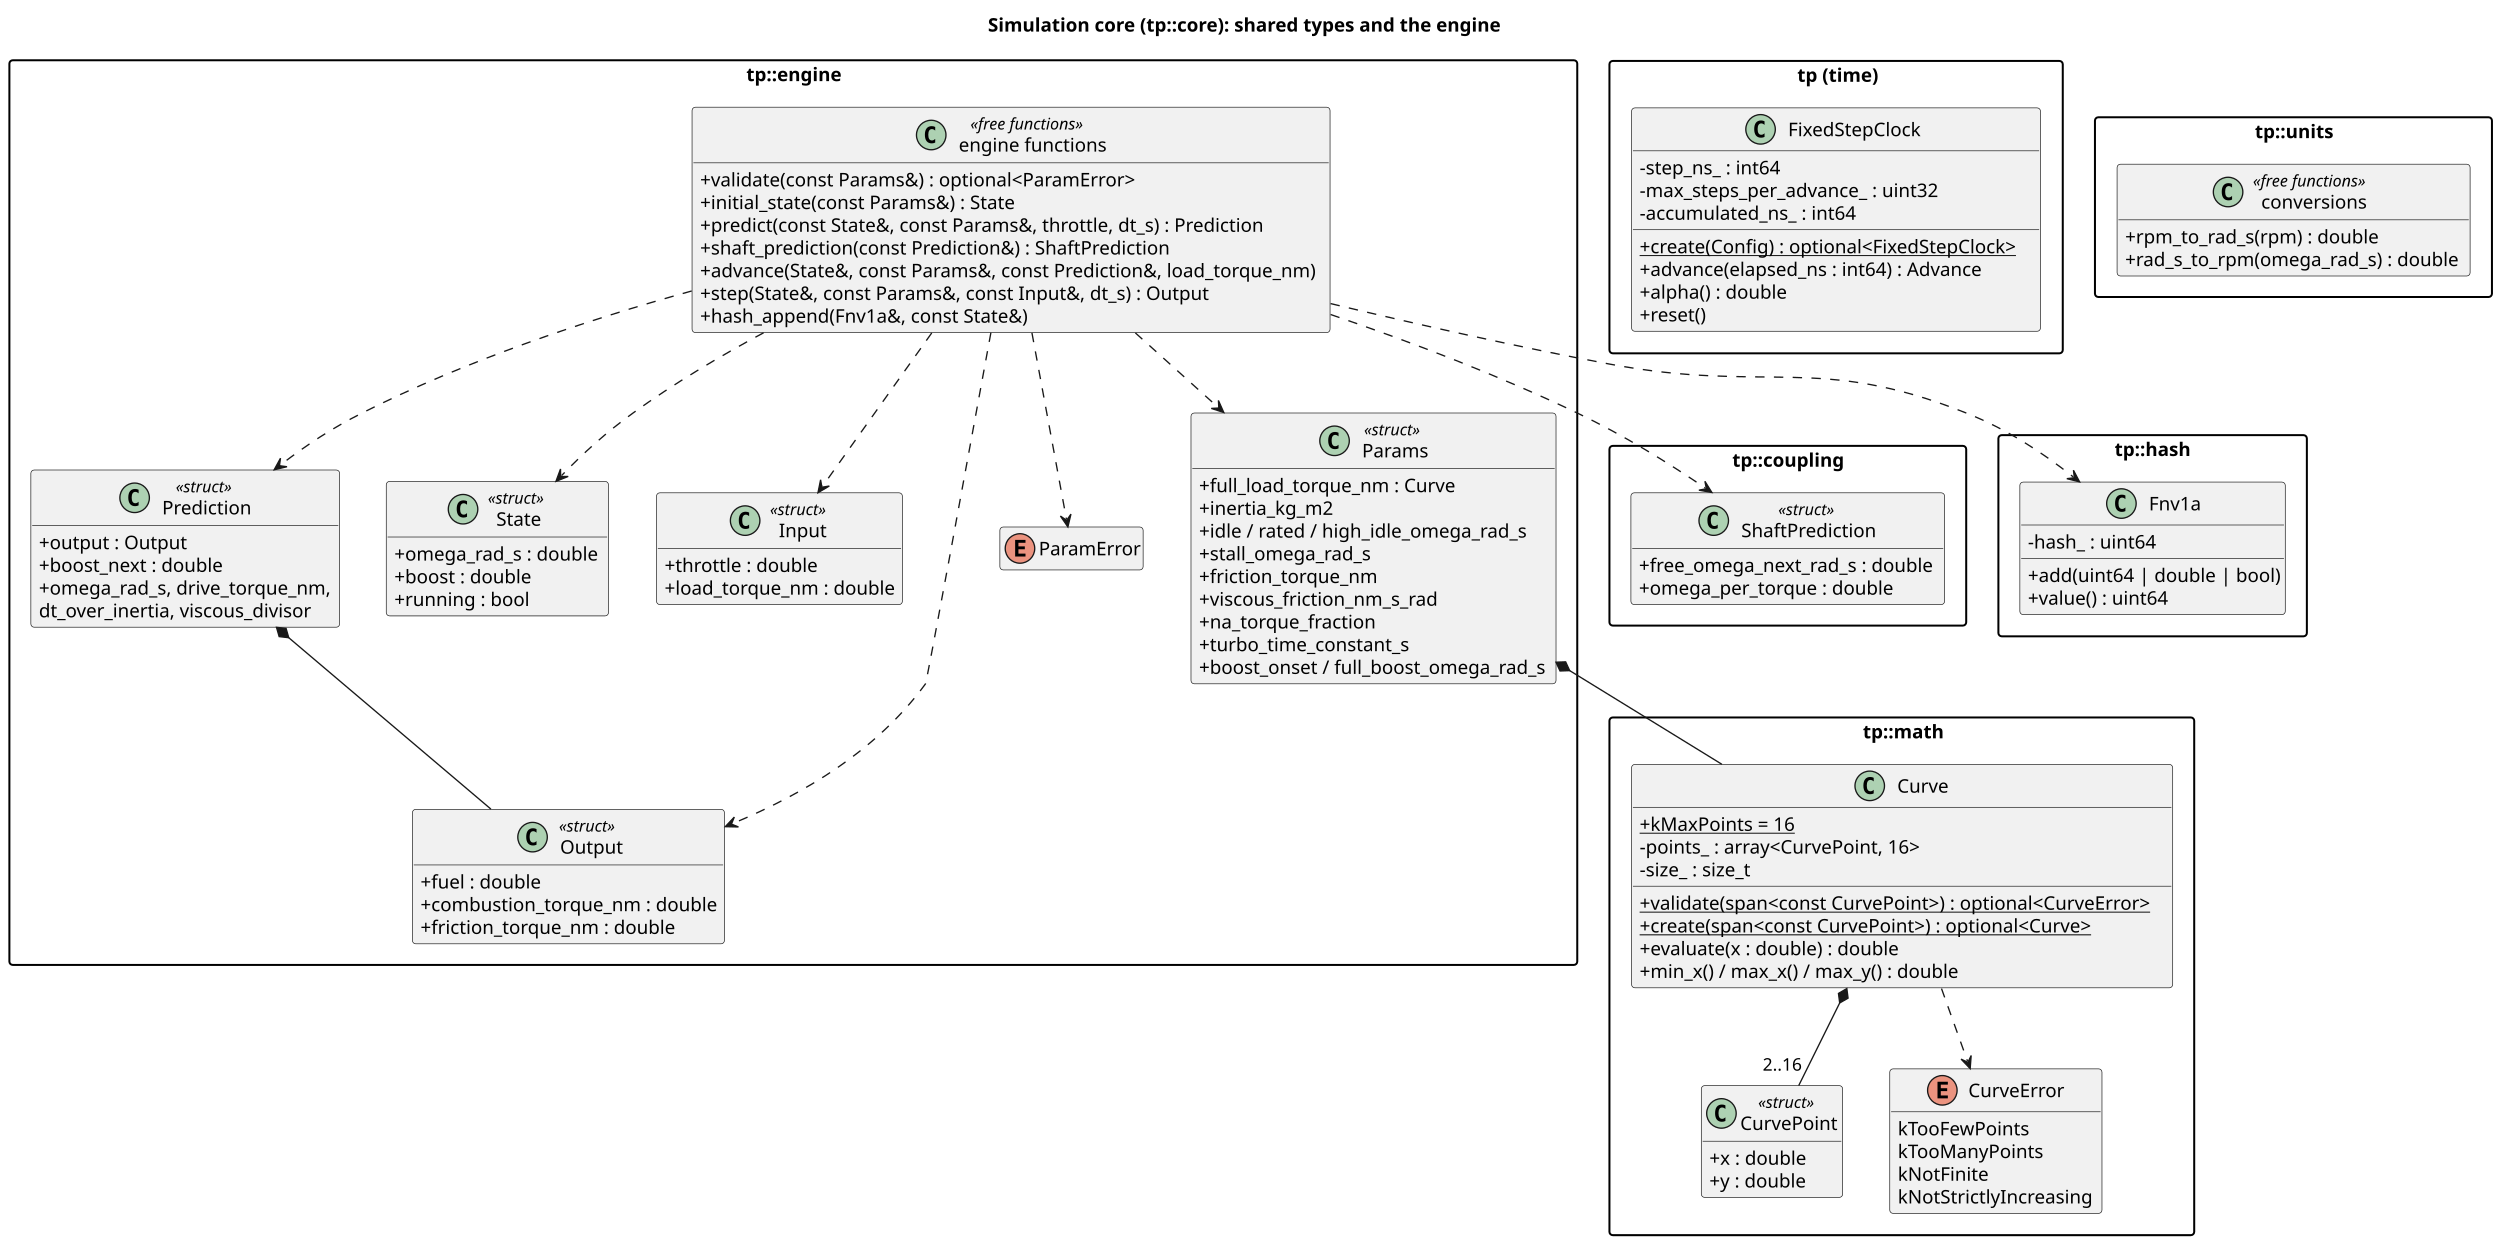
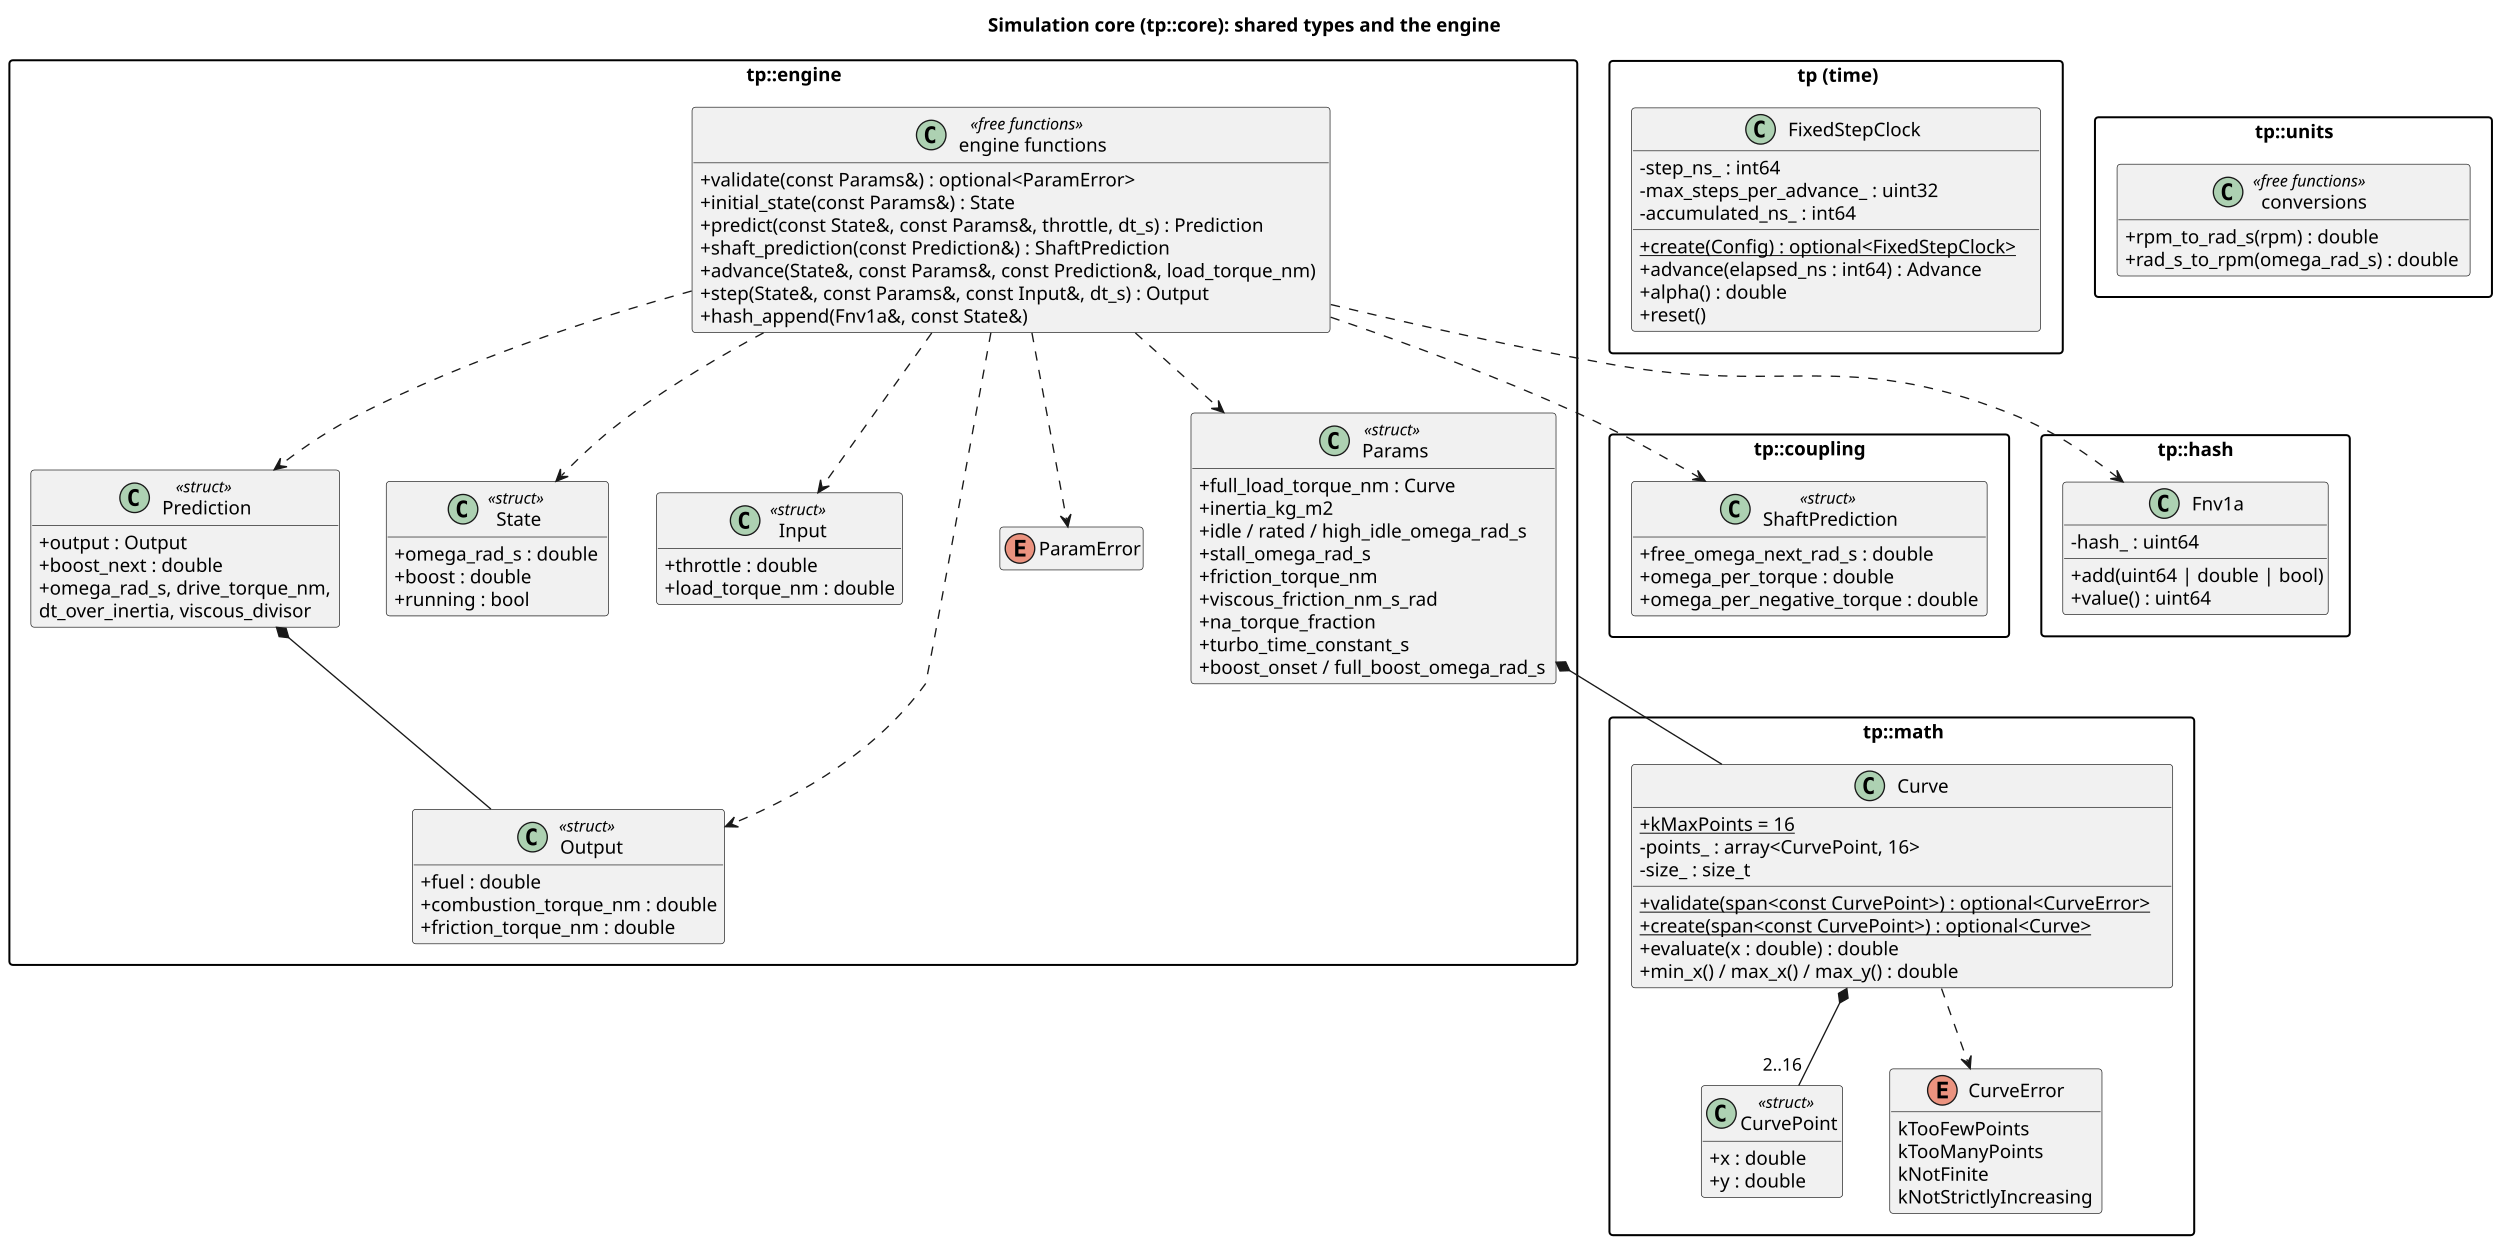
<svg xmlns="http://www.w3.org/2000/svg" contentStyleType="text/css" height="926px" preserveAspectRatio="none" style="width:1864px;height:926px;background:#FFFFFF;" version="1.1" viewBox="0 0 1864 926" width="1864px" zoomAndPan="magnify">
  <defs />
  <g>
    <text fill="#000000" font-family="sans-serif" font-size="14" font-weight="bold" lengthAdjust="spacing" textLength="376.783" x="736.608" y="23.562">Simulation core (tp::core): shared types and the engine</text>
    <g id="cluster_tp::coupling">
-       <rect fill="none" height="134" rx="2.5" ry="2.5" style="stroke:#000000;stroke-width:1.5;" width="266" x="1200" y="332.44" />
-       <text fill="#000000" font-family="sans-serif" font-size="14" font-weight="bold" lengthAdjust="spacing" textLength="82.817" x="1291.591" y="348.002">tp::coupling</text>
+       <rect fill="none" height="151" rx="2.5" ry="2.5" style="stroke:#000000;stroke-width:1.5;" width="298" x="1200" y="323.94" />
+       <text fill="#000000" font-family="sans-serif" font-size="14" font-weight="bold" lengthAdjust="spacing" textLength="82.817" x="1307.591" y="339.502">tp::coupling</text>
    </g>
    <g id="cluster_tp::math">
      <rect fill="none" height="386" rx="2.5" ry="2.5" style="stroke:#000000;stroke-width:1.5;" width="436" x="1200" y="534.939" />
      <text fill="#000000" font-family="sans-serif" font-size="14" font-weight="bold" lengthAdjust="spacing" textLength="58.051" x="1388.975" y="550.502">tp::math</text>
    </g>
    <g id="cluster_tp::engine">
      <rect fill="none" height="674.5" rx="2.5" ry="2.5" style="stroke:#000000;stroke-width:1.5;" width="1169" x="7" y="44.94" />
      <text fill="#000000" font-family="sans-serif" font-size="14" font-weight="bold" lengthAdjust="spacing" textLength="70.055" x="556.473" y="60.502">tp::engine</text>
    </g>
    <g id="cluster_tp::hash">
-       <rect fill="none" height="150" rx="2.5" ry="2.5" style="stroke:#000000;stroke-width:1.5;" width="230" x="1490" y="324.44" />
-       <text fill="#000000" font-family="sans-serif" font-size="14" font-weight="bold" lengthAdjust="spacing" textLength="56.704" x="1576.648" y="340.002">tp::hash</text>
+       <rect fill="none" height="150" rx="2.5" ry="2.5" style="stroke:#000000;stroke-width:1.5;" width="230" x="1522" y="324.44" />
+       <text fill="#000000" font-family="sans-serif" font-size="14" font-weight="bold" lengthAdjust="spacing" textLength="56.704" x="1608.648" y="340.002">tp::hash</text>
    </g>
    <g id="cluster_tp (time)">
      <rect fill="none" height="218" rx="2.5" ry="2.5" style="stroke:#000000;stroke-width:1.5;" width="338" x="1200" y="45.44" />
      <text fill="#000000" font-family="sans-serif" font-size="14" font-weight="bold" lengthAdjust="spacing" textLength="57.859" x="1340.07" y="61.002">tp (time)</text>
    </g>
    <g id="cluster_tp::units">
      <rect fill="none" height="134" rx="2.5" ry="2.5" style="stroke:#000000;stroke-width:1.5;" width="296" x="1562" y="87.439" />
      <text fill="#000000" font-family="sans-serif" font-size="14" font-weight="bold" lengthAdjust="spacing" textLength="57.497" x="1681.252" y="103.002">tp::units</text>
    </g>
    <g id="elem_ShaftPrediction">
-       <rect codeLine="7" fill="#F1F1F1" height="83.338" id="ShaftPrediction" rx="2.5" ry="2.5" style="stroke:#181818;stroke-width:0.5;" width="233.874" x="1216" y="367.44" />
-       <ellipse cx="1277.759" cy="388.169" fill="#ADD1B2" rx="11" ry="11" style="stroke:#181818;stroke-width:1.0;" />
-       <path d="M1280.728,393.81 Q1280.15,394.106 1279.509,394.247 Q1278.869,394.403 1278.166,394.403 Q1275.666,394.403 1274.337,392.763 Q1273.025,391.106 1273.025,387.981 Q1273.025,384.856 1274.337,383.2 Q1275.666,381.544 1278.166,381.544 Q1278.869,381.544 1279.509,381.7 Q1280.166,381.856 1280.728,382.153 L1280.728,384.872 Q1280.103,384.294 1279.509,384.028 Q1278.916,383.747 1278.291,383.747 Q1276.947,383.747 1276.259,384.825 Q1275.572,385.888 1275.572,387.981 Q1275.572,390.075 1276.259,391.153 Q1276.947,392.216 1278.291,392.216 Q1278.916,392.216 1279.509,391.95 Q1280.103,391.669 1280.728,391.091 L1280.728,393.81 Z " fill="#000000" />
-       <text fill="#000000" font-family="sans-serif" font-size="12" font-style="italic" lengthAdjust="spacing" textLength="46.676" x="1325.849" y="384.065">«struct»</text>
-       <text fill="#000000" font-family="sans-serif" font-size="14" lengthAdjust="spacing" textLength="101.856" x="1298.259" y="400.522">ShaftPrediction</text>
-       <line style="stroke:#181818;stroke-width:0.5;" x1="1217" x2="1448.874" y1="408.898" y2="408.898" />
-       <text fill="#000000" font-family="sans-serif" font-size="14" lengthAdjust="spacing" textLength="221.874" x="1222" y="426.461">+free_omega_next_rad_s : double</text>
-       <text fill="#000000" font-family="sans-serif" font-size="14" lengthAdjust="spacing" textLength="189.841" x="1222" y="443.4">+omega_per_torque : double</text>
+       <rect codeLine="7" fill="#F1F1F1" height="100.277" id="ShaftPrediction" rx="2.5" ry="2.5" style="stroke:#181818;stroke-width:0.5;" width="265.107" x="1216.5" y="358.94" />
+       <ellipse cx="1293.876" cy="379.669" fill="#ADD1B2" rx="11" ry="11" style="stroke:#181818;stroke-width:1.0;" />
+       <path d="M1296.845,385.31 Q1296.267,385.606 1295.626,385.747 Q1294.985,385.903 1294.282,385.903 Q1291.782,385.903 1290.454,384.263 Q1289.142,382.606 1289.142,379.481 Q1289.142,376.356 1290.454,374.7 Q1291.782,373.044 1294.282,373.044 Q1294.985,373.044 1295.626,373.2 Q1296.282,373.356 1296.845,373.653 L1296.845,376.372 Q1296.22,375.794 1295.626,375.528 Q1295.032,375.247 1294.407,375.247 Q1293.063,375.247 1292.376,376.325 Q1291.688,377.388 1291.688,379.481 Q1291.688,381.575 1292.376,382.653 Q1293.063,383.716 1294.407,383.716 Q1295.032,383.716 1295.626,383.45 Q1296.22,383.169 1296.845,382.591 L1296.845,385.31 Z " fill="#000000" />
+       <text fill="#000000" font-family="sans-serif" font-size="12" font-style="italic" lengthAdjust="spacing" textLength="46.676" x="1341.966" y="375.565">«struct»</text>
+       <text fill="#000000" font-family="sans-serif" font-size="14" lengthAdjust="spacing" textLength="101.856" x="1314.376" y="392.022">ShaftPrediction</text>
+       <line style="stroke:#181818;stroke-width:0.5;" x1="1217.5" x2="1480.607" y1="400.398" y2="400.398" />
+       <text fill="#000000" font-family="sans-serif" font-size="14" lengthAdjust="spacing" textLength="221.874" x="1222.5" y="417.961">+free_omega_next_rad_s : double</text>
+       <text fill="#000000" font-family="sans-serif" font-size="14" lengthAdjust="spacing" textLength="189.841" x="1222.5" y="434.9">+omega_per_torque : double</text>
+       <text fill="#000000" font-family="sans-serif" font-size="14" lengthAdjust="spacing" textLength="253.107" x="1222.5" y="451.84">+omega_per_negative_torque : double</text>
    </g>
    <g id="elem_CurvePoint">
-       <rect codeLine="14" fill="#F1F1F1" height="83.338" id="CurvePoint" rx="2.5" ry="2.5" style="stroke:#181818;stroke-width:0.5;" width="105.384" x="1268.5" y="809.439" />
+       <rect codeLine="15" fill="#F1F1F1" height="83.338" id="CurvePoint" rx="2.5" ry="2.5" style="stroke:#181818;stroke-width:0.5;" width="105.384" x="1268.5" y="809.439" />
      <ellipse cx="1283.5" cy="830.169" fill="#ADD1B2" rx="11" ry="11" style="stroke:#181818;stroke-width:1.0;" />
      <path d="M1286.469,835.81 Q1285.891,836.106 1285.25,836.247 Q1284.609,836.403 1283.906,836.403 Q1281.406,836.403 1280.078,834.763 Q1278.766,833.106 1278.766,829.981 Q1278.766,826.856 1280.078,825.2 Q1281.406,823.544 1283.906,823.544 Q1284.609,823.544 1285.25,823.7 Q1285.906,823.856 1286.469,824.153 L1286.469,826.872 Q1285.844,826.294 1285.25,826.028 Q1284.656,825.747 1284.031,825.747 Q1282.688,825.747 1282,826.825 Q1281.312,827.888 1281.312,829.981 Q1281.312,832.075 1282,833.153 Q1282.688,834.216 1284.031,834.216 Q1284.656,834.216 1285.25,833.95 Q1285.844,833.669 1286.469,833.091 L1286.469,835.81 Z " fill="#000000" />
      <text fill="#000000" font-family="sans-serif" font-size="12" font-style="italic" lengthAdjust="spacing" textLength="46.676" x="1310.854" y="826.064">«struct»</text>
      <text fill="#000000" font-family="sans-serif" font-size="14" lengthAdjust="spacing" textLength="73.384" x="1297.5" y="842.521">CurvePoint</text>
      <line style="stroke:#181818;stroke-width:0.5;" x1="1269.5" x2="1372.884" y1="850.898" y2="850.898" />
      <text fill="#000000" font-family="sans-serif" font-size="14" lengthAdjust="spacing" textLength="74.184" x="1274.5" y="868.461">+x : double</text>
      <text fill="#000000" font-family="sans-serif" font-size="14" lengthAdjust="spacing" textLength="74.409" x="1274.5" y="885.4">+y : double</text>
    </g>
    <g id="elem_CurveError">
-       <rect codeLine="18" fill="#F1F1F1" height="107.758" id="CurveError" rx="2.5" ry="2.5" style="stroke:#181818;stroke-width:0.5;" width="158.227" x="1409" y="796.939" />
+       <rect codeLine="19" fill="#F1F1F1" height="107.758" id="CurveError" rx="2.5" ry="2.5" style="stroke:#181818;stroke-width:0.5;" width="158.227" x="1409" y="796.939" />
      <ellipse cx="1448.21" cy="812.939" fill="#EB937F" rx="11" ry="11" style="stroke:#181818;stroke-width:1.0;" />
      <path d="M1452.32,818.939 L1444.601,818.939 L1444.601,806.549 L1452.32,806.549 L1452.32,808.705 L1447.054,808.705 L1447.054,811.377 L1451.82,811.377 L1451.82,813.533 L1447.054,813.533 L1447.054,816.783 L1452.32,816.783 L1452.32,818.939 Z " fill="#000000" />
      <text fill="#000000" font-family="sans-serif" font-size="14" lengthAdjust="spacing" textLength="72.427" x="1467.59" y="818.032">CurveError</text>
      <line style="stroke:#181818;stroke-width:0.5;" x1="1410" x2="1566.227" y1="828.939" y2="828.939" />
      <text fill="#000000" font-family="sans-serif" font-size="14" lengthAdjust="spacing" textLength="102.361" x="1415" y="846.502">kTooFewPoints</text>
      <text fill="#000000" font-family="sans-serif" font-size="14" lengthAdjust="spacing" textLength="111.125" x="1415" y="863.441">kTooManyPoints</text>
      <text fill="#000000" font-family="sans-serif" font-size="14" lengthAdjust="spacing" textLength="67.266" x="1415" y="880.381">kNotFinite</text>
      <text fill="#000000" font-family="sans-serif" font-size="14" lengthAdjust="spacing" textLength="146.227" x="1415" y="897.32">kNotStrictlyIncreasing</text>
    </g>
    <g id="elem_Curve">
-       <rect codeLine="24" fill="#F1F1F1" height="166.576" id="Curve" rx="2.5" ry="2.5" style="stroke:#181818;stroke-width:0.5;" width="403.453" x="1216.5" y="569.939" />
+       <rect codeLine="25" fill="#F1F1F1" height="166.576" id="Curve" rx="2.5" ry="2.5" style="stroke:#181818;stroke-width:0.5;" width="403.453" x="1216.5" y="569.939" />
      <ellipse cx="1394.074" cy="585.939" fill="#ADD1B2" rx="11" ry="11" style="stroke:#181818;stroke-width:1.0;" />
      <path d="M1397.043,591.58 Q1396.464,591.877 1395.824,592.018 Q1395.183,592.174 1394.48,592.174 Q1391.98,592.174 1390.652,590.533 Q1389.339,588.877 1389.339,585.752 Q1389.339,582.627 1390.652,580.971 Q1391.98,579.314 1394.48,579.314 Q1395.183,579.314 1395.824,579.471 Q1396.48,579.627 1397.043,579.924 L1397.043,582.643 Q1396.418,582.064 1395.824,581.799 Q1395.23,581.518 1394.605,581.518 Q1393.261,581.518 1392.574,582.596 Q1391.886,583.658 1391.886,585.752 Q1391.886,587.846 1392.574,588.924 Q1393.261,589.986 1394.605,589.986 Q1395.23,589.986 1395.824,589.721 Q1396.418,589.439 1397.043,588.861 L1397.043,591.58 Z " fill="#000000" />
      <text fill="#000000" font-family="sans-serif" font-size="14" lengthAdjust="spacing" textLength="39.806" x="1414.574" y="591.032">Curve</text>
      <line style="stroke:#181818;stroke-width:0.5;" x1="1217.5" x2="1618.953" y1="601.939" y2="601.939" />
      <text fill="#000000" font-family="sans-serif" font-size="14" lengthAdjust="spacing" text-decoration="underline" textLength="117.578" x="1222.5" y="619.502">+kMaxPoints = 16</text>
      <text fill="#000000" font-family="sans-serif" font-size="14" lengthAdjust="spacing" textLength="213.719" x="1222.5" y="636.441">-points_ : array&lt;CurvePoint, 16&gt;</text>
      <text fill="#000000" font-family="sans-serif" font-size="14" lengthAdjust="spacing" textLength="89.045" x="1222.5" y="653.381">-size_ : size_t</text>
      <line style="stroke:#181818;stroke-width:0.5;" x1="1217.5" x2="1618.953" y1="660.758" y2="660.758" />
      <text fill="#000000" font-family="sans-serif" font-size="14" lengthAdjust="spacing" text-decoration="underline" textLength="391.453" x="1222.5" y="678.32">+validate(span&lt;const CurvePoint&gt;) : optional&lt;CurveError&gt;</text>
      <text fill="#000000" font-family="sans-serif" font-size="14" lengthAdjust="spacing" text-decoration="underline" textLength="349.18" x="1222.5" y="695.26">+create(span&lt;const CurvePoint&gt;) : optional&lt;Curve&gt;</text>
      <text fill="#000000" font-family="sans-serif" font-size="14" lengthAdjust="spacing" textLength="197.839" x="1222.5" y="712.199">+evaluate(x : double) : double</text>
      <text fill="#000000" font-family="sans-serif" font-size="14" lengthAdjust="spacing" textLength="244.788" x="1222.5" y="729.139">+min_x() / max_x() / max_y() : double</text>
    </g>
    <g id="elem_Params">
-       <rect codeLine="38" fill="#F1F1F1" height="201.914" id="Params" rx="2.5" ry="2.5" style="stroke:#181818;stroke-width:0.5;" width="272.169" x="888" y="307.94" />
+       <rect codeLine="39" fill="#F1F1F1" height="201.914" id="Params" rx="2.5" ry="2.5" style="stroke:#181818;stroke-width:0.5;" width="272.169" x="888" y="307.94" />
      <ellipse cx="995.04" cy="328.669" fill="#ADD1B2" rx="11" ry="11" style="stroke:#181818;stroke-width:1.0;" />
      <path d="M998.009,334.31 Q997.431,334.606 996.79,334.747 Q996.15,334.903 995.447,334.903 Q992.947,334.903 991.619,333.263 Q990.306,331.606 990.306,328.481 Q990.306,325.356 991.619,323.7 Q992.947,322.044 995.447,322.044 Q996.15,322.044 996.79,322.2 Q997.447,322.356 998.009,322.653 L998.009,325.372 Q997.384,324.794 996.79,324.528 Q996.197,324.247 995.572,324.247 Q994.228,324.247 993.54,325.325 Q992.853,326.388 992.853,328.481 Q992.853,330.575 993.54,331.653 Q994.228,332.716 995.572,332.716 Q996.197,332.716 996.79,332.45 Q997.384,332.169 998.009,331.591 L998.009,334.31 Z " fill="#000000" />
      <text fill="#000000" font-family="sans-serif" font-size="12" font-style="italic" lengthAdjust="spacing" textLength="46.676" x="1016.997" y="324.565">«struct»</text>
      <text fill="#000000" font-family="sans-serif" font-size="14" lengthAdjust="spacing" textLength="49.588" x="1015.54" y="341.022">Params</text>
      <line style="stroke:#181818;stroke-width:0.5;" x1="889" x2="1159.169" y1="349.398" y2="349.398" />
      <text fill="#000000" font-family="sans-serif" font-size="14" lengthAdjust="spacing" textLength="192.384" x="894" y="366.961">+full_load_torque_nm : Curve</text>
      <text fill="#000000" font-family="sans-serif" font-size="14" lengthAdjust="spacing" textLength="100.03" x="894" y="383.9">+inertia_kg_m2</text>
      <text fill="#000000" font-family="sans-serif" font-size="14" lengthAdjust="spacing" textLength="245.014" x="894" y="400.84">+idle / rated / high_idle_omega_rad_s</text>
      <text fill="#000000" font-family="sans-serif" font-size="14" lengthAdjust="spacing" textLength="129.391" x="894" y="417.779">+stall_omega_rad_s</text>
      <text fill="#000000" font-family="sans-serif" font-size="14" lengthAdjust="spacing" textLength="132.303" x="894" y="434.719">+friction_torque_nm</text>
      <text fill="#000000" font-family="sans-serif" font-size="14" lengthAdjust="spacing" textLength="181.617" x="894" y="451.658">+viscous_friction_nm_s_rad</text>
      <text fill="#000000" font-family="sans-serif" font-size="14" lengthAdjust="spacing" textLength="132.371" x="894" y="468.598">+na_torque_fraction</text>
      <text fill="#000000" font-family="sans-serif" font-size="14" lengthAdjust="spacing" textLength="156.645" x="894" y="485.537">+turbo_time_constant_s</text>
      <text fill="#000000" font-family="sans-serif" font-size="14" lengthAdjust="spacing" textLength="260.169" x="894" y="502.477">+boost_onset / full_boost_omega_rad_s</text>
    </g>
    <g id="elem_State">
-       <rect codeLine="49" fill="#F1F1F1" height="100.277" id="State" rx="2.5" ry="2.5" style="stroke:#181818;stroke-width:0.5;" width="165.672" x="288" y="358.94" />
+       <rect codeLine="50" fill="#F1F1F1" height="100.277" id="State" rx="2.5" ry="2.5" style="stroke:#181818;stroke-width:0.5;" width="165.672" x="288" y="358.94" />
      <ellipse cx="345.248" cy="379.669" fill="#ADD1B2" rx="11" ry="11" style="stroke:#181818;stroke-width:1.0;" />
      <path d="M348.217,385.31 Q347.639,385.606 346.998,385.747 Q346.357,385.903 345.654,385.903 Q343.154,385.903 341.826,384.263 Q340.514,382.606 340.514,379.481 Q340.514,376.356 341.826,374.7 Q343.154,373.044 345.654,373.044 Q346.357,373.044 346.998,373.2 Q347.654,373.356 348.217,373.653 L348.217,376.372 Q347.592,375.794 346.998,375.528 Q346.404,375.247 345.779,375.247 Q344.435,375.247 343.748,376.325 Q343.06,377.388 343.06,379.481 Q343.06,381.575 343.748,382.653 Q344.435,383.716 345.779,383.716 Q346.404,383.716 346.998,383.45 Q347.592,383.169 348.217,382.591 L348.217,385.31 Z " fill="#000000" />
      <text fill="#000000" font-family="sans-serif" font-size="12" font-style="italic" lengthAdjust="spacing" textLength="46.676" x="363.748" y="375.565">«struct»</text>
      <text fill="#000000" font-family="sans-serif" font-size="14" lengthAdjust="spacing" textLength="34.166" x="370.003" y="392.022">State</text>
      <line style="stroke:#181818;stroke-width:0.5;" x1="289" x2="452.672" y1="400.398" y2="400.398" />
      <text fill="#000000" font-family="sans-serif" font-size="14" lengthAdjust="spacing" textLength="153.672" x="294" y="417.961">+omega_rad_s : double</text>
      <text fill="#000000" font-family="sans-serif" font-size="14" lengthAdjust="spacing" textLength="103.872" x="294" y="434.9">+boost : double</text>
      <text fill="#000000" font-family="sans-serif" font-size="14" lengthAdjust="spacing" textLength="100.263" x="294" y="451.84">+running : bool</text>
    </g>
    <g id="elem_Input">
-       <rect codeLine="54" fill="#F1F1F1" height="83.338" id="Input" rx="2.5" ry="2.5" style="stroke:#181818;stroke-width:0.5;" width="183.322" x="489.5" y="367.44" />
+       <rect codeLine="55" fill="#F1F1F1" height="83.338" id="Input" rx="2.5" ry="2.5" style="stroke:#181818;stroke-width:0.5;" width="183.322" x="489.5" y="367.44" />
      <ellipse cx="555.573" cy="388.169" fill="#ADD1B2" rx="11" ry="11" style="stroke:#181818;stroke-width:1.0;" />
      <path d="M558.542,393.81 Q557.964,394.106 557.323,394.247 Q556.683,394.403 555.98,394.403 Q553.48,394.403 552.151,392.763 Q550.839,391.106 550.839,387.981 Q550.839,384.856 552.151,383.2 Q553.48,381.544 555.98,381.544 Q556.683,381.544 557.323,381.7 Q557.98,381.856 558.542,382.153 L558.542,384.872 Q557.917,384.294 557.323,384.028 Q556.73,383.747 556.105,383.747 Q554.761,383.747 554.073,384.825 Q553.386,385.888 553.386,387.981 Q553.386,390.075 554.073,391.153 Q554.761,392.216 556.105,392.216 Q556.73,392.216 557.323,391.95 Q557.917,391.669 558.542,391.091 L558.542,393.81 Z " fill="#000000" />
      <text fill="#000000" font-family="sans-serif" font-size="12" font-style="italic" lengthAdjust="spacing" textLength="46.676" x="574.073" y="384.065">«struct»</text>
      <text fill="#000000" font-family="sans-serif" font-size="14" lengthAdjust="spacing" textLength="33.462" x="580.68" y="400.522">Input</text>
      <line style="stroke:#181818;stroke-width:0.5;" x1="490.5" x2="671.822" y1="408.898" y2="408.898" />
      <text fill="#000000" font-family="sans-serif" font-size="14" lengthAdjust="spacing" textLength="113.777" x="495.5" y="426.461">+throttle : double</text>
      <text fill="#000000" font-family="sans-serif" font-size="14" lengthAdjust="spacing" textLength="171.322" x="495.5" y="443.4">+load_torque_nm : double</text>
    </g>
    <g id="elem_Output">
-       <rect codeLine="58" fill="#F1F1F1" height="100.277" id="Output" rx="2.5" ry="2.5" style="stroke:#181818;stroke-width:0.5;" width="232.637" x="307.5" y="603.439" />
+       <rect codeLine="59" fill="#F1F1F1" height="100.277" id="Output" rx="2.5" ry="2.5" style="stroke:#181818;stroke-width:0.5;" width="232.637" x="307.5" y="603.439" />
      <ellipse cx="397.071" cy="624.169" fill="#ADD1B2" rx="11" ry="11" style="stroke:#181818;stroke-width:1.0;" />
      <path d="M400.04,629.81 Q399.462,630.106 398.821,630.247 Q398.181,630.403 397.478,630.403 Q394.978,630.403 393.649,628.763 Q392.337,627.106 392.337,623.981 Q392.337,620.856 393.649,619.2 Q394.978,617.544 397.478,617.544 Q398.181,617.544 398.821,617.7 Q399.478,617.856 400.04,618.153 L400.04,620.872 Q399.415,620.294 398.821,620.028 Q398.228,619.747 397.603,619.747 Q396.259,619.747 395.571,620.825 Q394.884,621.888 394.884,623.981 Q394.884,626.075 395.571,627.153 Q396.259,628.216 397.603,628.216 Q398.228,628.216 398.821,627.95 Q399.415,627.669 400.04,627.091 L400.04,629.81 Z " fill="#000000" />
      <text fill="#000000" font-family="sans-serif" font-size="12" font-style="italic" lengthAdjust="spacing" textLength="46.676" x="416.731" y="620.064">«struct»</text>
      <text fill="#000000" font-family="sans-serif" font-size="14" lengthAdjust="spacing" textLength="44.994" x="417.571" y="636.521">Output</text>
      <line style="stroke:#181818;stroke-width:0.5;" x1="308.5" x2="539.137" y1="644.898" y2="644.898" />
      <text fill="#000000" font-family="sans-serif" font-size="14" lengthAdjust="spacing" textLength="91.554" x="313.5" y="662.461">+fuel : double</text>
      <text fill="#000000" font-family="sans-serif" font-size="14" lengthAdjust="spacing" textLength="220.637" x="313.5" y="679.4">+combustion_torque_nm : double</text>
      <text fill="#000000" font-family="sans-serif" font-size="14" lengthAdjust="spacing" textLength="189.581" x="313.5" y="696.34">+friction_torque_nm : double</text>
    </g>
    <g id="elem_ParamError">
-       <rect codeLine="63" fill="#F1F1F1" height="32" id="ParamError" rx="2.5" ry="2.5" style="stroke:#181818;stroke-width:0.5;" width="106.819" x="745.5" y="392.94" />
+       <rect codeLine="64" fill="#F1F1F1" height="32" id="ParamError" rx="2.5" ry="2.5" style="stroke:#181818;stroke-width:0.5;" width="106.819" x="745.5" y="392.94" />
      <ellipse cx="760.5" cy="408.94" fill="#EB937F" rx="11" ry="11" style="stroke:#181818;stroke-width:1.0;" />
      <path d="M764.609,414.94 L756.891,414.94 L756.891,402.549 L764.609,402.549 L764.609,404.705 L759.344,404.705 L759.344,407.377 L764.109,407.377 L764.109,409.533 L759.344,409.533 L759.344,412.783 L764.609,412.783 L764.609,414.94 Z " fill="#000000" />
      <text fill="#000000" font-family="sans-serif" font-size="14" lengthAdjust="spacing" textLength="74.819" x="774.5" y="414.032">ParamError</text>
    </g>
    <g id="elem_Prediction">
-       <rect codeLine="64" fill="#F1F1F1" height="117.217" id="Prediction" rx="2.5" ry="2.5" style="stroke:#181818;stroke-width:0.5;" width="230.224" x="23" y="350.44" />
+       <rect codeLine="65" fill="#F1F1F1" height="117.217" id="Prediction" rx="2.5" ry="2.5" style="stroke:#181818;stroke-width:0.5;" width="230.224" x="23" y="350.44" />
      <ellipse cx="100.376" cy="371.169" fill="#ADD1B2" rx="11" ry="11" style="stroke:#181818;stroke-width:1.0;" />
      <path d="M103.345,376.81 Q102.767,377.106 102.126,377.247 Q101.485,377.403 100.782,377.403 Q98.282,377.403 96.954,375.763 Q95.642,374.106 95.642,370.981 Q95.642,367.856 96.954,366.2 Q98.282,364.544 100.782,364.544 Q101.485,364.544 102.126,364.7 Q102.782,364.856 103.345,365.153 L103.345,367.872 Q102.72,367.294 102.126,367.028 Q101.532,366.747 100.907,366.747 Q99.564,366.747 98.876,367.825 Q98.189,368.888 98.189,370.981 Q98.189,373.075 98.876,374.153 Q99.564,375.216 100.907,375.216 Q101.532,375.216 102.126,374.95 Q102.72,374.669 103.345,374.091 L103.345,376.81 Z " fill="#000000" />
      <text fill="#000000" font-family="sans-serif" font-size="12" font-style="italic" lengthAdjust="spacing" textLength="46.676" x="131.024" y="367.065">«struct»</text>
      <text fill="#000000" font-family="sans-serif" font-size="14" lengthAdjust="spacing" textLength="66.972" x="120.876" y="383.522">Prediction</text>
      <line style="stroke:#181818;stroke-width:0.5;" x1="24" x2="252.224" y1="391.898" y2="391.898" />
      <text fill="#000000" font-family="sans-serif" font-size="14" lengthAdjust="spacing" textLength="108.849" x="29" y="409.461">+output : Output</text>
      <text fill="#000000" font-family="sans-serif" font-size="14" lengthAdjust="spacing" textLength="138.913" x="29" y="426.4">+boost_next : double</text>
      <text fill="#000000" font-family="sans-serif" font-size="14" lengthAdjust="spacing" textLength="218.224" x="29" y="443.34">+omega_rad_s, drive_torque_nm,</text>
      <text fill="#000000" font-family="sans-serif" font-size="14" lengthAdjust="spacing" textLength="205.885" x="29" y="460.279">dt_over_inertia, viscous_divisor</text>
    </g>
    <g id="elem_EngineFns">
-       <rect codeLine="70" fill="#F1F1F1" height="168.035" id="EngineFns" rx="2.5" ry="2.5" style="stroke:#181818;stroke-width:0.5;" width="475.682" x="516" y="79.939" />
+       <rect codeLine="71" fill="#F1F1F1" height="168.035" id="EngineFns" rx="2.5" ry="2.5" style="stroke:#181818;stroke-width:0.5;" width="475.682" x="516" y="79.939" />
      <ellipse cx="694.322" cy="100.669" fill="#ADD1B2" rx="11" ry="11" style="stroke:#181818;stroke-width:1.0;" />
      <path d="M697.291,106.31 Q696.713,106.606 696.072,106.747 Q695.432,106.903 694.729,106.903 Q692.229,106.903 690.9,105.263 Q689.588,103.606 689.588,100.481 Q689.588,97.356 690.9,95.7 Q692.229,94.044 694.729,94.044 Q695.432,94.044 696.072,94.2 Q696.729,94.356 697.291,94.653 L697.291,97.372 Q696.666,96.794 696.072,96.528 Q695.479,96.247 694.854,96.247 Q693.51,96.247 692.822,97.325 Q692.135,98.388 692.135,100.481 Q692.135,102.575 692.822,103.653 Q693.51,104.716 694.854,104.716 Q695.479,104.716 696.072,104.45 Q696.666,104.169 697.291,103.591 L697.291,106.31 Z " fill="#000000" />
      <text fill="#000000" font-family="sans-serif" font-size="12" font-style="italic" lengthAdjust="spacing" textLength="93.188" x="723.497" y="96.564">«free functions»</text>
      <text fill="#000000" font-family="sans-serif" font-size="14" lengthAdjust="spacing" textLength="110.537" x="714.822" y="113.022">engine functions</text>
      <line style="stroke:#181818;stroke-width:0.5;" x1="517" x2="990.682" y1="121.398" y2="121.398" />
      <text fill="#000000" font-family="sans-serif" font-size="14" lengthAdjust="spacing" textLength="328.446" x="522" y="138.961">+validate(const Params&amp;) : optional&lt;ParamError&gt;</text>
      <text fill="#000000" font-family="sans-serif" font-size="14" lengthAdjust="spacing" textLength="237.959" x="522" y="155.9">+initial_state(const Params&amp;) : State</text>
      <text fill="#000000" font-family="sans-serif" font-size="14" lengthAdjust="spacing" textLength="425.906" x="522" y="172.84">+predict(const State&amp;, const Params&amp;, throttle, dt_s) : Prediction</text>
      <text fill="#000000" font-family="sans-serif" font-size="14" lengthAdjust="spacing" textLength="356.077" x="522" y="189.779">+shaft_prediction(const Prediction&amp;) : ShaftPrediction</text>
      <text fill="#000000" font-family="sans-serif" font-size="14" lengthAdjust="spacing" textLength="463.682" x="522" y="206.719">+advance(State&amp;, const Params&amp;, const Prediction&amp;, load_torque_nm)</text>
      <text fill="#000000" font-family="sans-serif" font-size="14" lengthAdjust="spacing" textLength="381.329" x="522" y="223.658">+step(State&amp;, const Params&amp;, const Input&amp;, dt_s) : Output</text>
      <text fill="#000000" font-family="sans-serif" font-size="14" lengthAdjust="spacing" textLength="246.381" x="522" y="240.598">+hash_append(Fnv1a&amp;, const State&amp;)</text>
    </g>
    <g id="elem_Fnv1a">
-       <rect codeLine="93" fill="#F1F1F1" height="98.818" id="Fnv1a" rx="2.5" ry="2.5" style="stroke:#181818;stroke-width:0.5;" width="197.91" x="1506" y="359.44" />
-       <ellipse cx="1581.725" cy="375.44" fill="#ADD1B2" rx="11" ry="11" style="stroke:#181818;stroke-width:1.0;" />
-       <path d="M1584.694,381.08 Q1584.116,381.377 1583.475,381.518 Q1582.834,381.674 1582.131,381.674 Q1579.631,381.674 1578.303,380.033 Q1576.991,378.377 1576.991,375.252 Q1576.991,372.127 1578.303,370.471 Q1579.631,368.815 1582.131,368.815 Q1582.834,368.815 1583.475,368.971 Q1584.131,369.127 1584.694,369.424 L1584.694,372.143 Q1584.069,371.565 1583.475,371.299 Q1582.881,371.018 1582.256,371.018 Q1580.913,371.018 1580.225,372.096 Q1579.538,373.158 1579.538,375.252 Q1579.538,377.346 1580.225,378.424 Q1580.913,379.486 1582.256,379.486 Q1582.881,379.486 1583.475,379.221 Q1584.069,378.94 1584.694,378.361 L1584.694,381.08 Z " fill="#000000" />
-       <text fill="#000000" font-family="sans-serif" font-size="14" lengthAdjust="spacing" textLength="37.96" x="1602.225" y="380.532">Fnv1a</text>
-       <line style="stroke:#181818;stroke-width:0.5;" x1="1507" x2="1702.91" y1="391.44" y2="391.44" />
-       <text fill="#000000" font-family="sans-serif" font-size="14" lengthAdjust="spacing" textLength="98.786" x="1512" y="409.002">-hash_ : uint64</text>
-       <line style="stroke:#181818;stroke-width:0.5;" x1="1507" x2="1702.91" y1="416.379" y2="416.379" />
-       <text fill="#000000" font-family="sans-serif" font-size="14" lengthAdjust="spacing" textLength="185.91" x="1512" y="433.941">+add(uint64 | double | bool)</text>
-       <text fill="#000000" font-family="sans-serif" font-size="14" lengthAdjust="spacing" textLength="109.19" x="1512" y="450.881">+value() : uint64</text>
+       <rect codeLine="94" fill="#F1F1F1" height="98.818" id="Fnv1a" rx="2.5" ry="2.5" style="stroke:#181818;stroke-width:0.5;" width="197.91" x="1538" y="359.44" />
+       <ellipse cx="1613.725" cy="375.44" fill="#ADD1B2" rx="11" ry="11" style="stroke:#181818;stroke-width:1.0;" />
+       <path d="M1616.694,381.08 Q1616.116,381.377 1615.475,381.518 Q1614.834,381.674 1614.131,381.674 Q1611.631,381.674 1610.303,380.033 Q1608.991,378.377 1608.991,375.252 Q1608.991,372.127 1610.303,370.471 Q1611.631,368.815 1614.131,368.815 Q1614.834,368.815 1615.475,368.971 Q1616.131,369.127 1616.694,369.424 L1616.694,372.143 Q1616.069,371.565 1615.475,371.299 Q1614.881,371.018 1614.256,371.018 Q1612.913,371.018 1612.225,372.096 Q1611.538,373.158 1611.538,375.252 Q1611.538,377.346 1612.225,378.424 Q1612.913,379.486 1614.256,379.486 Q1614.881,379.486 1615.475,379.221 Q1616.069,378.94 1616.694,378.361 L1616.694,381.08 Z " fill="#000000" />
+       <text fill="#000000" font-family="sans-serif" font-size="14" lengthAdjust="spacing" textLength="37.96" x="1634.225" y="380.532">Fnv1a</text>
+       <line style="stroke:#181818;stroke-width:0.5;" x1="1539" x2="1734.91" y1="391.44" y2="391.44" />
+       <text fill="#000000" font-family="sans-serif" font-size="14" lengthAdjust="spacing" textLength="98.786" x="1544" y="409.002">-hash_ : uint64</text>
+       <line style="stroke:#181818;stroke-width:0.5;" x1="1539" x2="1734.91" y1="416.379" y2="416.379" />
+       <text fill="#000000" font-family="sans-serif" font-size="14" lengthAdjust="spacing" textLength="185.91" x="1544" y="433.941">+add(uint64 | double | bool)</text>
+       <text fill="#000000" font-family="sans-serif" font-size="14" lengthAdjust="spacing" textLength="109.19" x="1544" y="450.881">+value() : uint64</text>
    </g>
    <g id="elem_FixedStepClock">
-       <rect codeLine="102" fill="#F1F1F1" height="166.576" id="FixedStepClock" rx="2.5" ry="2.5" style="stroke:#181818;stroke-width:0.5;" width="304.872" x="1216.5" y="80.439" />
+       <rect codeLine="103" fill="#F1F1F1" height="166.576" id="FixedStepClock" rx="2.5" ry="2.5" style="stroke:#181818;stroke-width:0.5;" width="304.872" x="1216.5" y="80.439" />
      <ellipse cx="1312.675" cy="96.439" fill="#ADD1B2" rx="11" ry="11" style="stroke:#181818;stroke-width:1.0;" />
      <path d="M1315.644,102.08 Q1315.065,102.377 1314.425,102.518 Q1313.784,102.674 1313.081,102.674 Q1310.581,102.674 1309.253,101.033 Q1307.94,99.377 1307.94,96.252 Q1307.94,93.127 1309.253,91.471 Q1310.581,89.814 1313.081,89.814 Q1313.784,89.814 1314.425,89.971 Q1315.081,90.127 1315.644,90.424 L1315.644,93.143 Q1315.019,92.564 1314.425,92.299 Q1313.831,92.018 1313.206,92.018 Q1311.862,92.018 1311.175,93.096 Q1310.487,94.158 1310.487,96.252 Q1310.487,98.346 1311.175,99.424 Q1311.862,100.486 1313.206,100.486 Q1313.831,100.486 1314.425,100.221 Q1315.019,99.939 1315.644,99.361 L1315.644,102.08 Z " fill="#000000" />
      <text fill="#000000" font-family="sans-serif" font-size="14" lengthAdjust="spacing" textLength="104.022" x="1333.175" y="101.532">FixedStepClock</text>
      <line style="stroke:#181818;stroke-width:0.5;" x1="1217.5" x2="1520.372" y1="112.439" y2="112.439" />
      <text fill="#000000" font-family="sans-serif" font-size="14" lengthAdjust="spacing" textLength="109.45" x="1222.5" y="130.002">-step_ns_ : int64</text>
      <text fill="#000000" font-family="sans-serif" font-size="14" lengthAdjust="spacing" textLength="228.054" x="1222.5" y="146.941">-max_steps_per_advance_ : uint32</text>
      <text fill="#000000" font-family="sans-serif" font-size="14" lengthAdjust="spacing" textLength="165.99" x="1222.5" y="163.881">-accumulated_ns_ : int64</text>
      <line style="stroke:#181818;stroke-width:0.5;" x1="1217.5" x2="1520.372" y1="171.258" y2="171.258" />
      <text fill="#000000" font-family="sans-serif" font-size="14" lengthAdjust="spacing" text-decoration="underline" textLength="292.872" x="1222.5" y="188.82">+create(Config) : optional&lt;FixedStepClock&gt;</text>
      <text fill="#000000" font-family="sans-serif" font-size="14" lengthAdjust="spacing" textLength="266.403" x="1222.5" y="205.76">+advance(elapsed_ns : int64) : Advance</text>
      <text fill="#000000" font-family="sans-serif" font-size="14" lengthAdjust="spacing" textLength="112.718" x="1222.5" y="222.699">+alpha() : double</text>
      <text fill="#000000" font-family="sans-serif" font-size="14" lengthAdjust="spacing" textLength="53.04" x="1222.5" y="239.639">+reset()</text>
    </g>
    <g id="elem_Units">
-       <rect codeLine="114" fill="#F1F1F1" height="83.338" id="Units" rx="2.5" ry="2.5" style="stroke:#181818;stroke-width:0.5;" width="263.214" x="1578.5" y="122.439" />
+       <rect codeLine="115" fill="#F1F1F1" height="83.338" id="Units" rx="2.5" ry="2.5" style="stroke:#181818;stroke-width:0.5;" width="263.214" x="1578.5" y="122.439" />
      <ellipse cx="1661.263" cy="143.169" fill="#ADD1B2" rx="11" ry="11" style="stroke:#181818;stroke-width:1.0;" />
      <path d="M1664.232,148.81 Q1663.654,149.106 1663.013,149.247 Q1662.373,149.403 1661.669,149.403 Q1659.169,149.403 1657.841,147.763 Q1656.529,146.106 1656.529,142.981 Q1656.529,139.856 1657.841,138.2 Q1659.169,136.544 1661.669,136.544 Q1662.373,136.544 1663.013,136.7 Q1663.669,136.856 1664.232,137.153 L1664.232,139.872 Q1663.607,139.294 1663.013,139.028 Q1662.419,138.747 1661.794,138.747 Q1660.451,138.747 1659.763,139.825 Q1659.076,140.888 1659.076,142.981 Q1659.076,145.075 1659.763,146.153 Q1660.451,147.216 1661.794,147.216 Q1662.419,147.216 1663.013,146.95 Q1663.607,146.669 1664.232,146.091 L1664.232,148.81 Z " fill="#000000" />
      <text fill="#000000" font-family="sans-serif" font-size="12" font-style="italic" lengthAdjust="spacing" textLength="93.188" x="1679.763" y="139.065">«free functions»</text>
      <text fill="#000000" font-family="sans-serif" font-size="14" lengthAdjust="spacing" textLength="80.801" x="1685.957" y="155.522">conversions</text>
      <line style="stroke:#181818;stroke-width:0.5;" x1="1579.5" x2="1840.714" y1="163.898" y2="163.898" />
      <text fill="#000000" font-family="sans-serif" font-size="14" lengthAdjust="spacing" textLength="190.19" x="1584.5" y="181.461">+rpm_to_rad_s(rpm) : double</text>
      <text fill="#000000" font-family="sans-serif" font-size="14" lengthAdjust="spacing" textLength="251.214" x="1584.5" y="198.4">+rad_s_to_rpm(omega_rad_s) : double</text>
    </g>
    <g id="link_Curve_CurvePoint">
-       <path codeLine="33" d="M1371.666,747.819 C1359.256,772.829 1351.51,788.439 1341.12,809.399 " fill="none" id="Curve-backto-CurvePoint" style="stroke:#181818;stroke-width:1.0;" />
+       <path codeLine="34" d="M1371.666,747.819 C1359.256,772.829 1351.51,788.439 1341.12,809.399 " fill="none" id="Curve-backto-CurvePoint" style="stroke:#181818;stroke-width:1.0;" />
      <polygon fill="#181818" points="1377,737.069,1370.75,740.666,1371.666,747.819,1377.916,744.222,1377,737.069" style="stroke:#181818;stroke-width:1.0;" />
      <text fill="#000000" font-family="sans-serif" font-size="13" lengthAdjust="spacing" textLength="28.768" x="1314.244" y="798.293">2..16</text>
    </g>
    <g id="link_Curve_CurveError">
-       <path codeLine="34" d="M1447.58,737.069 C1454.82,757.279 1460.359,772.73 1466.949,791.15 " fill="none" id="Curve-to-CurveError" style="stroke:#181818;stroke-width:1.0;stroke-dasharray:7.0,7.0;" />
+       <path codeLine="35" d="M1447.58,737.069 C1454.82,757.279 1460.359,772.73 1466.949,791.15 " fill="none" id="Curve-to-CurveError" style="stroke:#181818;stroke-width:1.0;stroke-dasharray:7.0,7.0;" />
      <polygon fill="#181818" points="1468.97,796.799,1469.705,786.978,1467.286,792.092,1462.172,789.673,1468.97,796.799" style="stroke:#181818;stroke-width:1.0;" />
    </g>
    <g id="link_Prediction_Output">
-       <path codeLine="79" d="M215.293,475.479 C264.033,516.799 319.78,564.069 366.04,603.289 " fill="none" id="Prediction-backto-Output" style="stroke:#181818;stroke-width:1.0;" />
+       <path codeLine="80" d="M215.293,475.479 C264.033,516.799 319.78,564.069 366.04,603.289 " fill="none" id="Prediction-backto-Output" style="stroke:#181818;stroke-width:1.0;" />
      <polygon fill="#181818" points="206.14,467.719,208.13,474.651,215.293,475.479,213.303,468.548,206.14,467.719" style="stroke:#181818;stroke-width:1.0;" />
    </g>
    <g id="link_EngineFns_Prediction">
-       <path codeLine="80" d="M515.75,216.95 C435.3,239.269 346.54,269.269 270,307.94 C247.29,319.409 229.277,331.266 209.177,346.626 " fill="none" id="EngineFns-to-Prediction" style="stroke:#181818;stroke-width:1.0;stroke-dasharray:7.0,7.0;" />
+       <path codeLine="81" d="M515.75,216.95 C435.3,239.269 346.54,269.269 270,307.94 C247.29,319.409 229.277,331.266 209.177,346.626 " fill="none" id="EngineFns-to-Prediction" style="stroke:#181818;stroke-width:1.0;stroke-dasharray:7.0,7.0;" />
      <polygon fill="#181818" points="204.41,350.269,213.99,347.983,208.383,347.233,209.132,341.627,204.41,350.269" style="stroke:#181818;stroke-width:1.0;" />
    </g>
    <g id="link_Params_Curve">
-       <path codeLine="81" d="M1170.359,500.021 C1210.399,524.67 1243.94,545.309 1283.85,569.87 " fill="none" id="Params-backto-Curve" style="stroke:#181818;stroke-width:1.0;" />
+       <path codeLine="82" d="M1170.359,500.021 C1210.399,524.67 1243.94,545.309 1283.85,569.87 " fill="none" id="Params-backto-Curve" style="stroke:#181818;stroke-width:1.0;" />
      <polygon fill="#181818" points="1160.14,493.729,1163.152,500.281,1170.359,500.021,1167.346,493.469,1160.14,493.729" style="stroke:#181818;stroke-width:1.0;" />
    </g>
    <g id="link_EngineFns_Params">
-       <path codeLine="82" d="M846.54,248.23 C867.76,267.32 886.081,283.804 908.001,303.544 " fill="none" id="EngineFns-to-Params" style="stroke:#181818;stroke-width:1.0;stroke-dasharray:7.0,7.0;" />
+       <path codeLine="83" d="M846.54,248.23 C867.76,267.32 886.081,283.804 908.001,303.544 " fill="none" id="EngineFns-to-Params" style="stroke:#181818;stroke-width:1.0;stroke-dasharray:7.0,7.0;" />
      <polygon fill="#181818" points="912.46,307.56,908.449,298.564,908.745,304.214,903.095,304.509,912.46,307.56" style="stroke:#181818;stroke-width:1.0;" />
    </g>
    <g id="link_EngineFns_State">
-       <path codeLine="83" d="M569.36,248.1 C535.86,266.079 502.05,286.26 472,307.94 C451.59,322.659 435.594,337.229 418.694,354.599 " fill="none" id="EngineFns-to-State" style="stroke:#181818;stroke-width:1.0;stroke-dasharray:7.0,7.0;" />
+       <path codeLine="84" d="M569.36,248.1 C535.86,266.079 502.05,286.26 472,307.94 C451.59,322.659 435.594,337.229 418.694,354.599 " fill="none" id="EngineFns-to-State" style="stroke:#181818;stroke-width:1.0;stroke-dasharray:7.0,7.0;" />
      <polygon fill="#181818" points="414.51,358.899,423.653,355.238,417.997,355.316,417.919,349.659,414.51,358.899" style="stroke:#181818;stroke-width:1.0;" />
    </g>
    <g id="link_EngineFns_Input">
-       <path codeLine="84" d="M694.71,248.23 C666.05,288.479 636.43,330.082 613.36,362.482 " fill="none" id="EngineFns-to-Input" style="stroke:#181818;stroke-width:1.0;stroke-dasharray:7.0,7.0;" />
+       <path codeLine="85" d="M694.71,248.23 C666.05,288.479 636.43,330.082 613.36,362.482 " fill="none" id="EngineFns-to-Input" style="stroke:#181818;stroke-width:1.0;stroke-dasharray:7.0,7.0;" />
      <polygon fill="#181818" points="609.88,367.37,618.359,362.358,612.78,363.296,611.842,357.718,609.88,367.37" style="stroke:#181818;stroke-width:1.0;" />
    </g>
    <g id="link_EngineFns_Output">
-       <path codeLine="85" d="M738.81,248.04 C720.19,349.7 690.98,508.599 690,509.94 C653.52,559.85 599.685,591.703 546.285,614.053 " fill="none" id="EngineFns-to-Output" style="stroke:#181818;stroke-width:1.0;stroke-dasharray:7.0,7.0;" />
+       <path codeLine="86" d="M738.81,248.04 C720.19,349.7 690.98,508.599 690,509.94 C653.52,559.85 599.685,591.703 546.285,614.053 " fill="none" id="EngineFns-to-Output" style="stroke:#181818;stroke-width:1.0;stroke-dasharray:7.0,7.0;" />
      <polygon fill="#181818" points="540.75,616.37,550.596,616.585,545.362,614.439,547.508,609.205,540.75,616.37" style="stroke:#181818;stroke-width:1.0;" />
    </g>
    <g id="link_EngineFns_ParamError">
-       <path codeLine="86" d="M769.42,248.23 C779.19,300.979 789.859,358.539 795.119,386.979 " fill="none" id="EngineFns-to-ParamError" style="stroke:#181818;stroke-width:1.0;stroke-dasharray:7.0,7.0;" />
+       <path codeLine="87" d="M769.42,248.23 C779.19,300.979 789.859,358.539 795.119,386.979 " fill="none" id="EngineFns-to-ParamError" style="stroke:#181818;stroke-width:1.0;stroke-dasharray:7.0,7.0;" />
      <polygon fill="#181818" points="796.21,392.88,798.506,383.302,795.301,387.963,790.64,384.757,796.21,392.88" style="stroke:#181818;stroke-width:1.0;" />
    </g>
    <g id="link_EngineFns_ShaftPrediction">
-       <path codeLine="90" d="M992.09,234.48 C1053.19,255.329 1118.01,280.149 1176,307.94 C1210.82,324.63 1242.382,344.165 1271.422,363.835 " fill="none" id="EngineFns-to-ShaftPrediction" style="stroke:#181818;stroke-width:1.0;stroke-dasharray:7.0,7.0;" />
-       <polygon fill="#181818" points="1276.39,367.2,1271.182,358.84,1272.25,364.395,1266.695,365.464,1276.39,367.2" style="stroke:#181818;stroke-width:1.0;" />
+       <path codeLine="91" d="M992.11,236.48 C1052.99,257.24 1117.69,281.519 1176,307.94 C1208.23,322.539 1237.081,338.325 1266.341,355.705 " fill="none" id="EngineFns-to-ShaftPrediction" style="stroke:#181818;stroke-width:1.0;stroke-dasharray:7.0,7.0;" />
+       <polygon fill="#181818" points="1271.5,358.769,1265.805,350.734,1267.201,356.216,1261.719,357.612,1271.5,358.769" style="stroke:#181818;stroke-width:1.0;" />
    </g>
    <g id="link_EngineFns_Fnv1a">
-       <path codeLine="99" d="M992.06,226.35 C1059.03,242.38 1132.12,258.709 1200,271.44 C1317.29,293.44 1355.18,263.68 1466,307.94 C1496.37,320.07 1521.581,336.534 1545.851,355.594 " fill="none" id="EngineFns-to-Fnv1a" style="stroke:#181818;stroke-width:1.0;stroke-dasharray:7.0,7.0;" />
-       <polygon fill="#181818" points="1550.57,359.3,1545.962,350.595,1546.638,356.211,1541.021,356.887,1550.57,359.3" style="stroke:#181818;stroke-width:1.0;" />
+       <path codeLine="100" d="M992.23,227.06 C1059.13,243.079 1132.13,259.219 1200,271.44 C1331.32,295.079 1373.73,259.339 1498,307.94 C1528.59,319.899 1553.959,336.454 1578.269,355.624 " fill="none" id="EngineFns-to-Fnv1a" style="stroke:#181818;stroke-width:1.0;stroke-dasharray:7.0,7.0;" />
+       <polygon fill="#181818" points="1582.98,359.339,1578.39,350.626,1579.054,356.243,1573.436,356.908,1582.98,359.339" style="stroke:#181818;stroke-width:1.0;" />
    </g>
  </g>
</svg>
